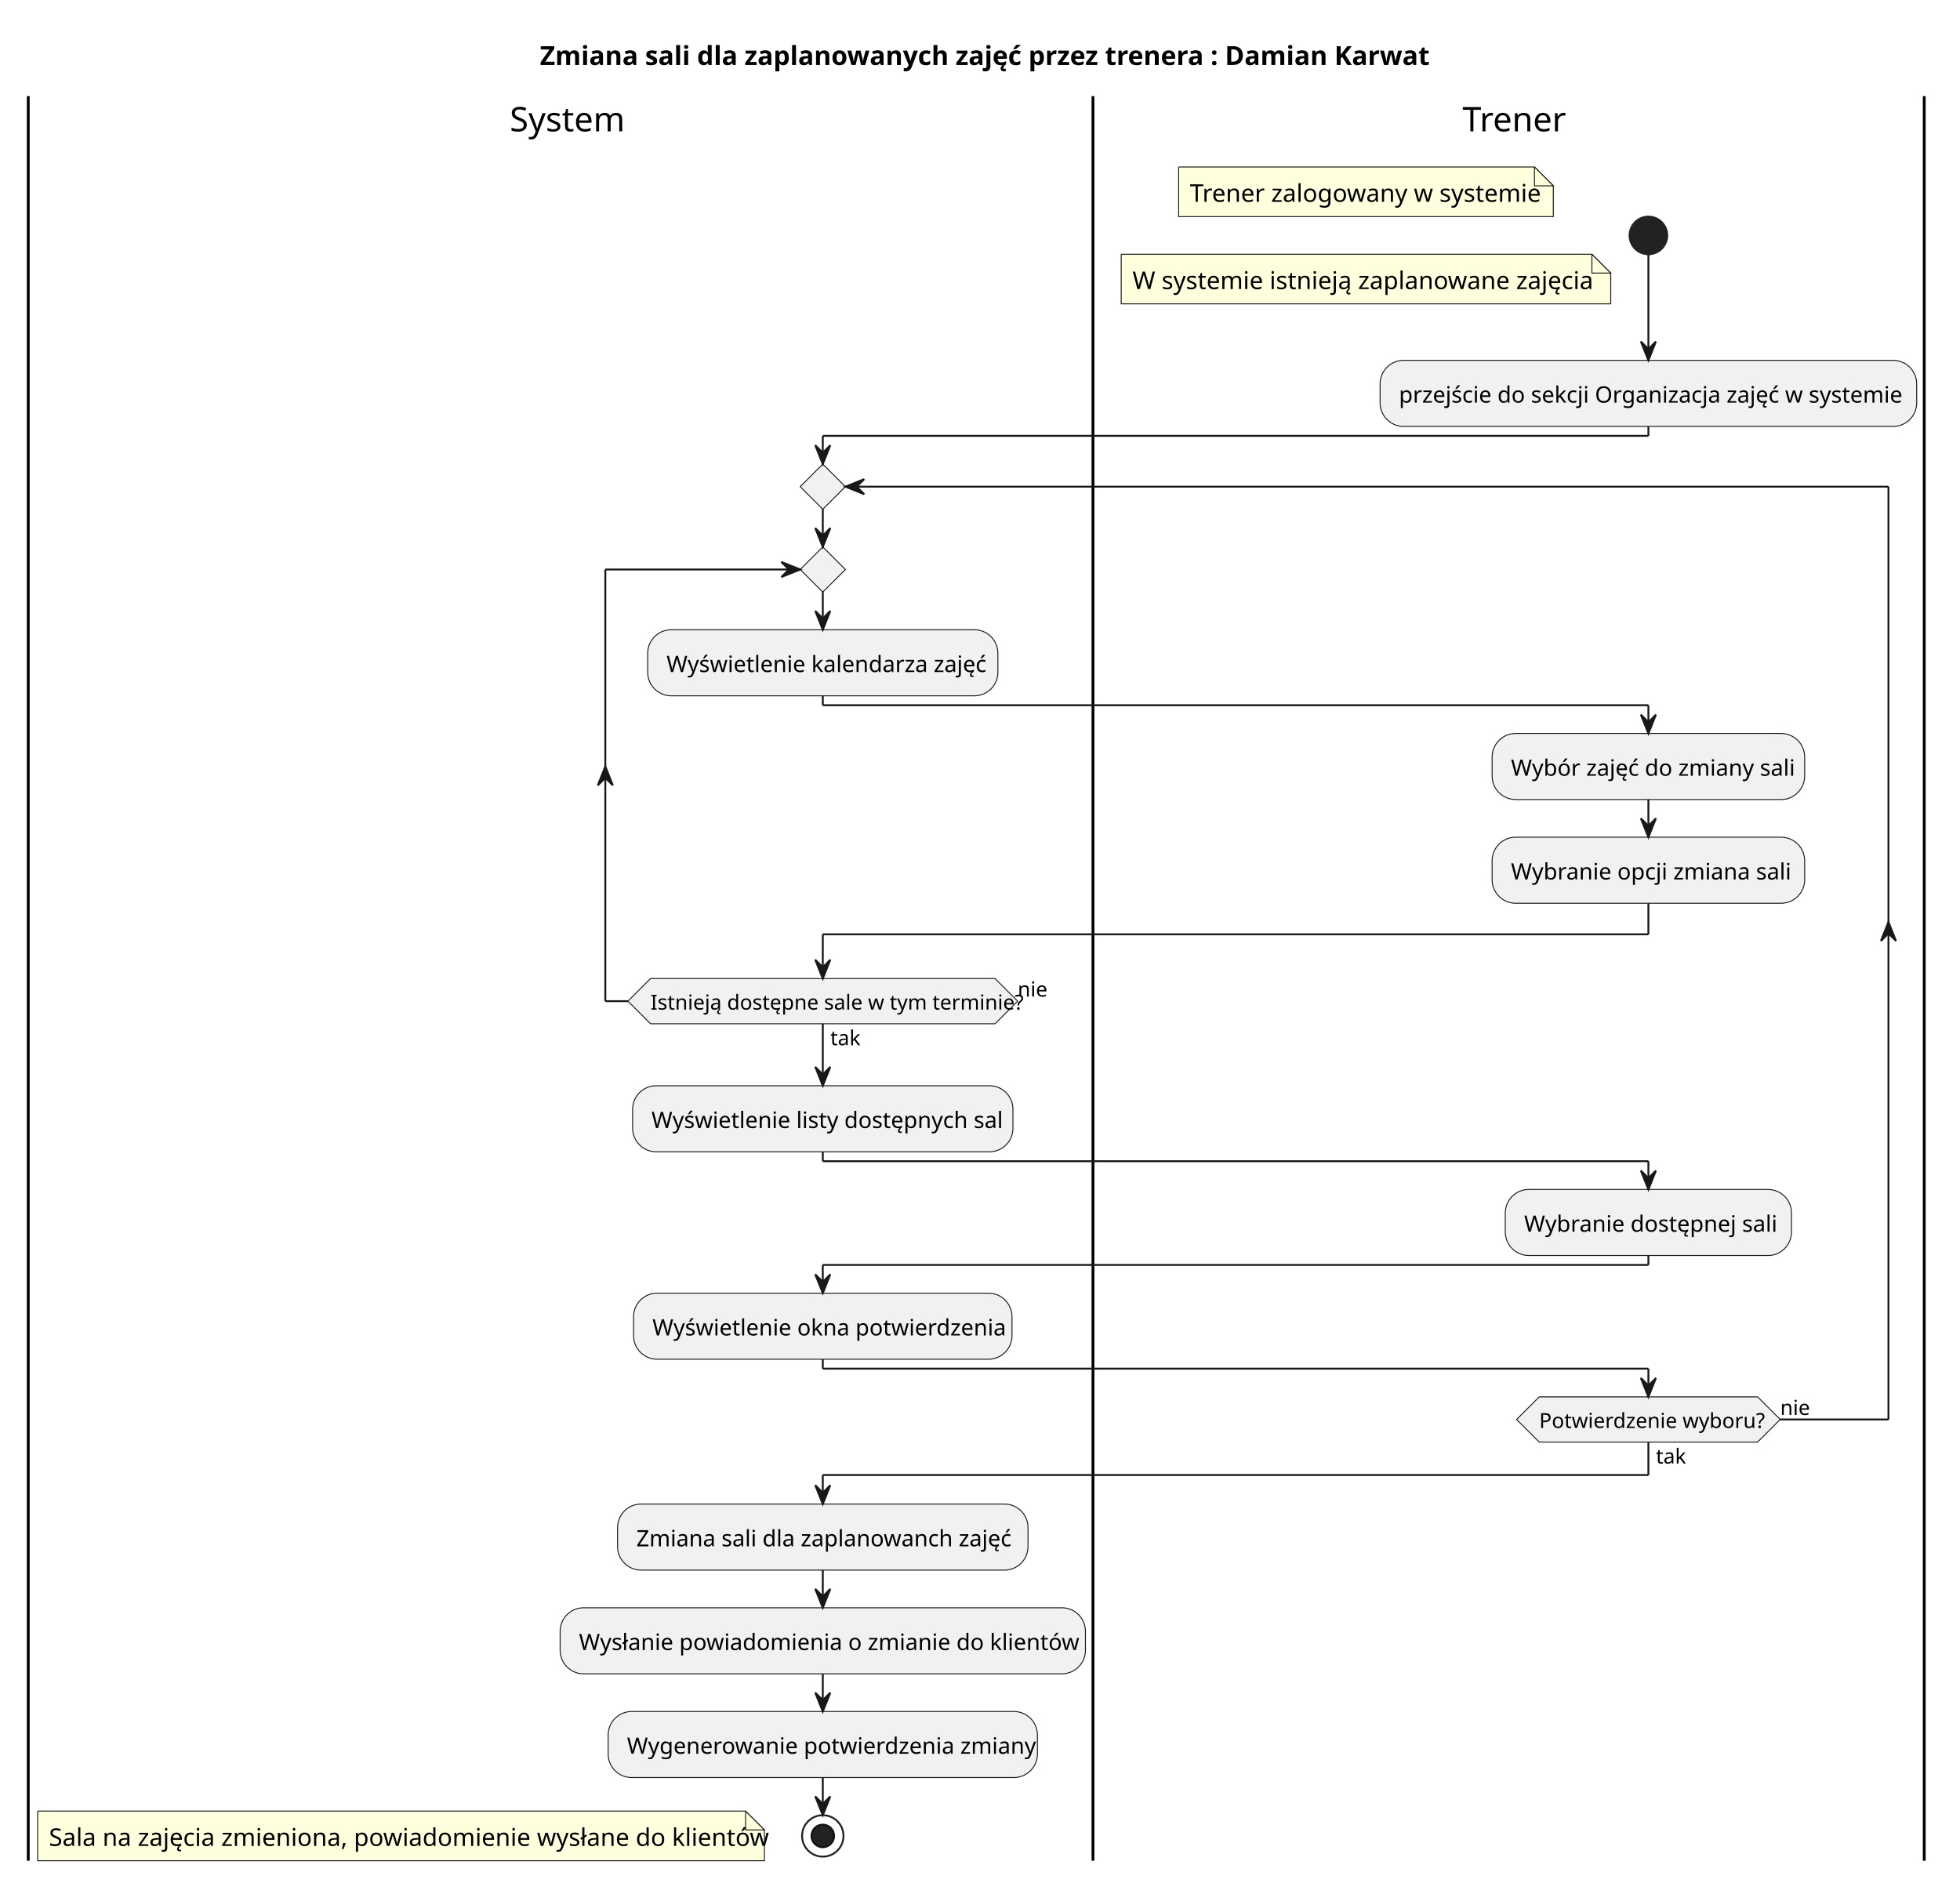
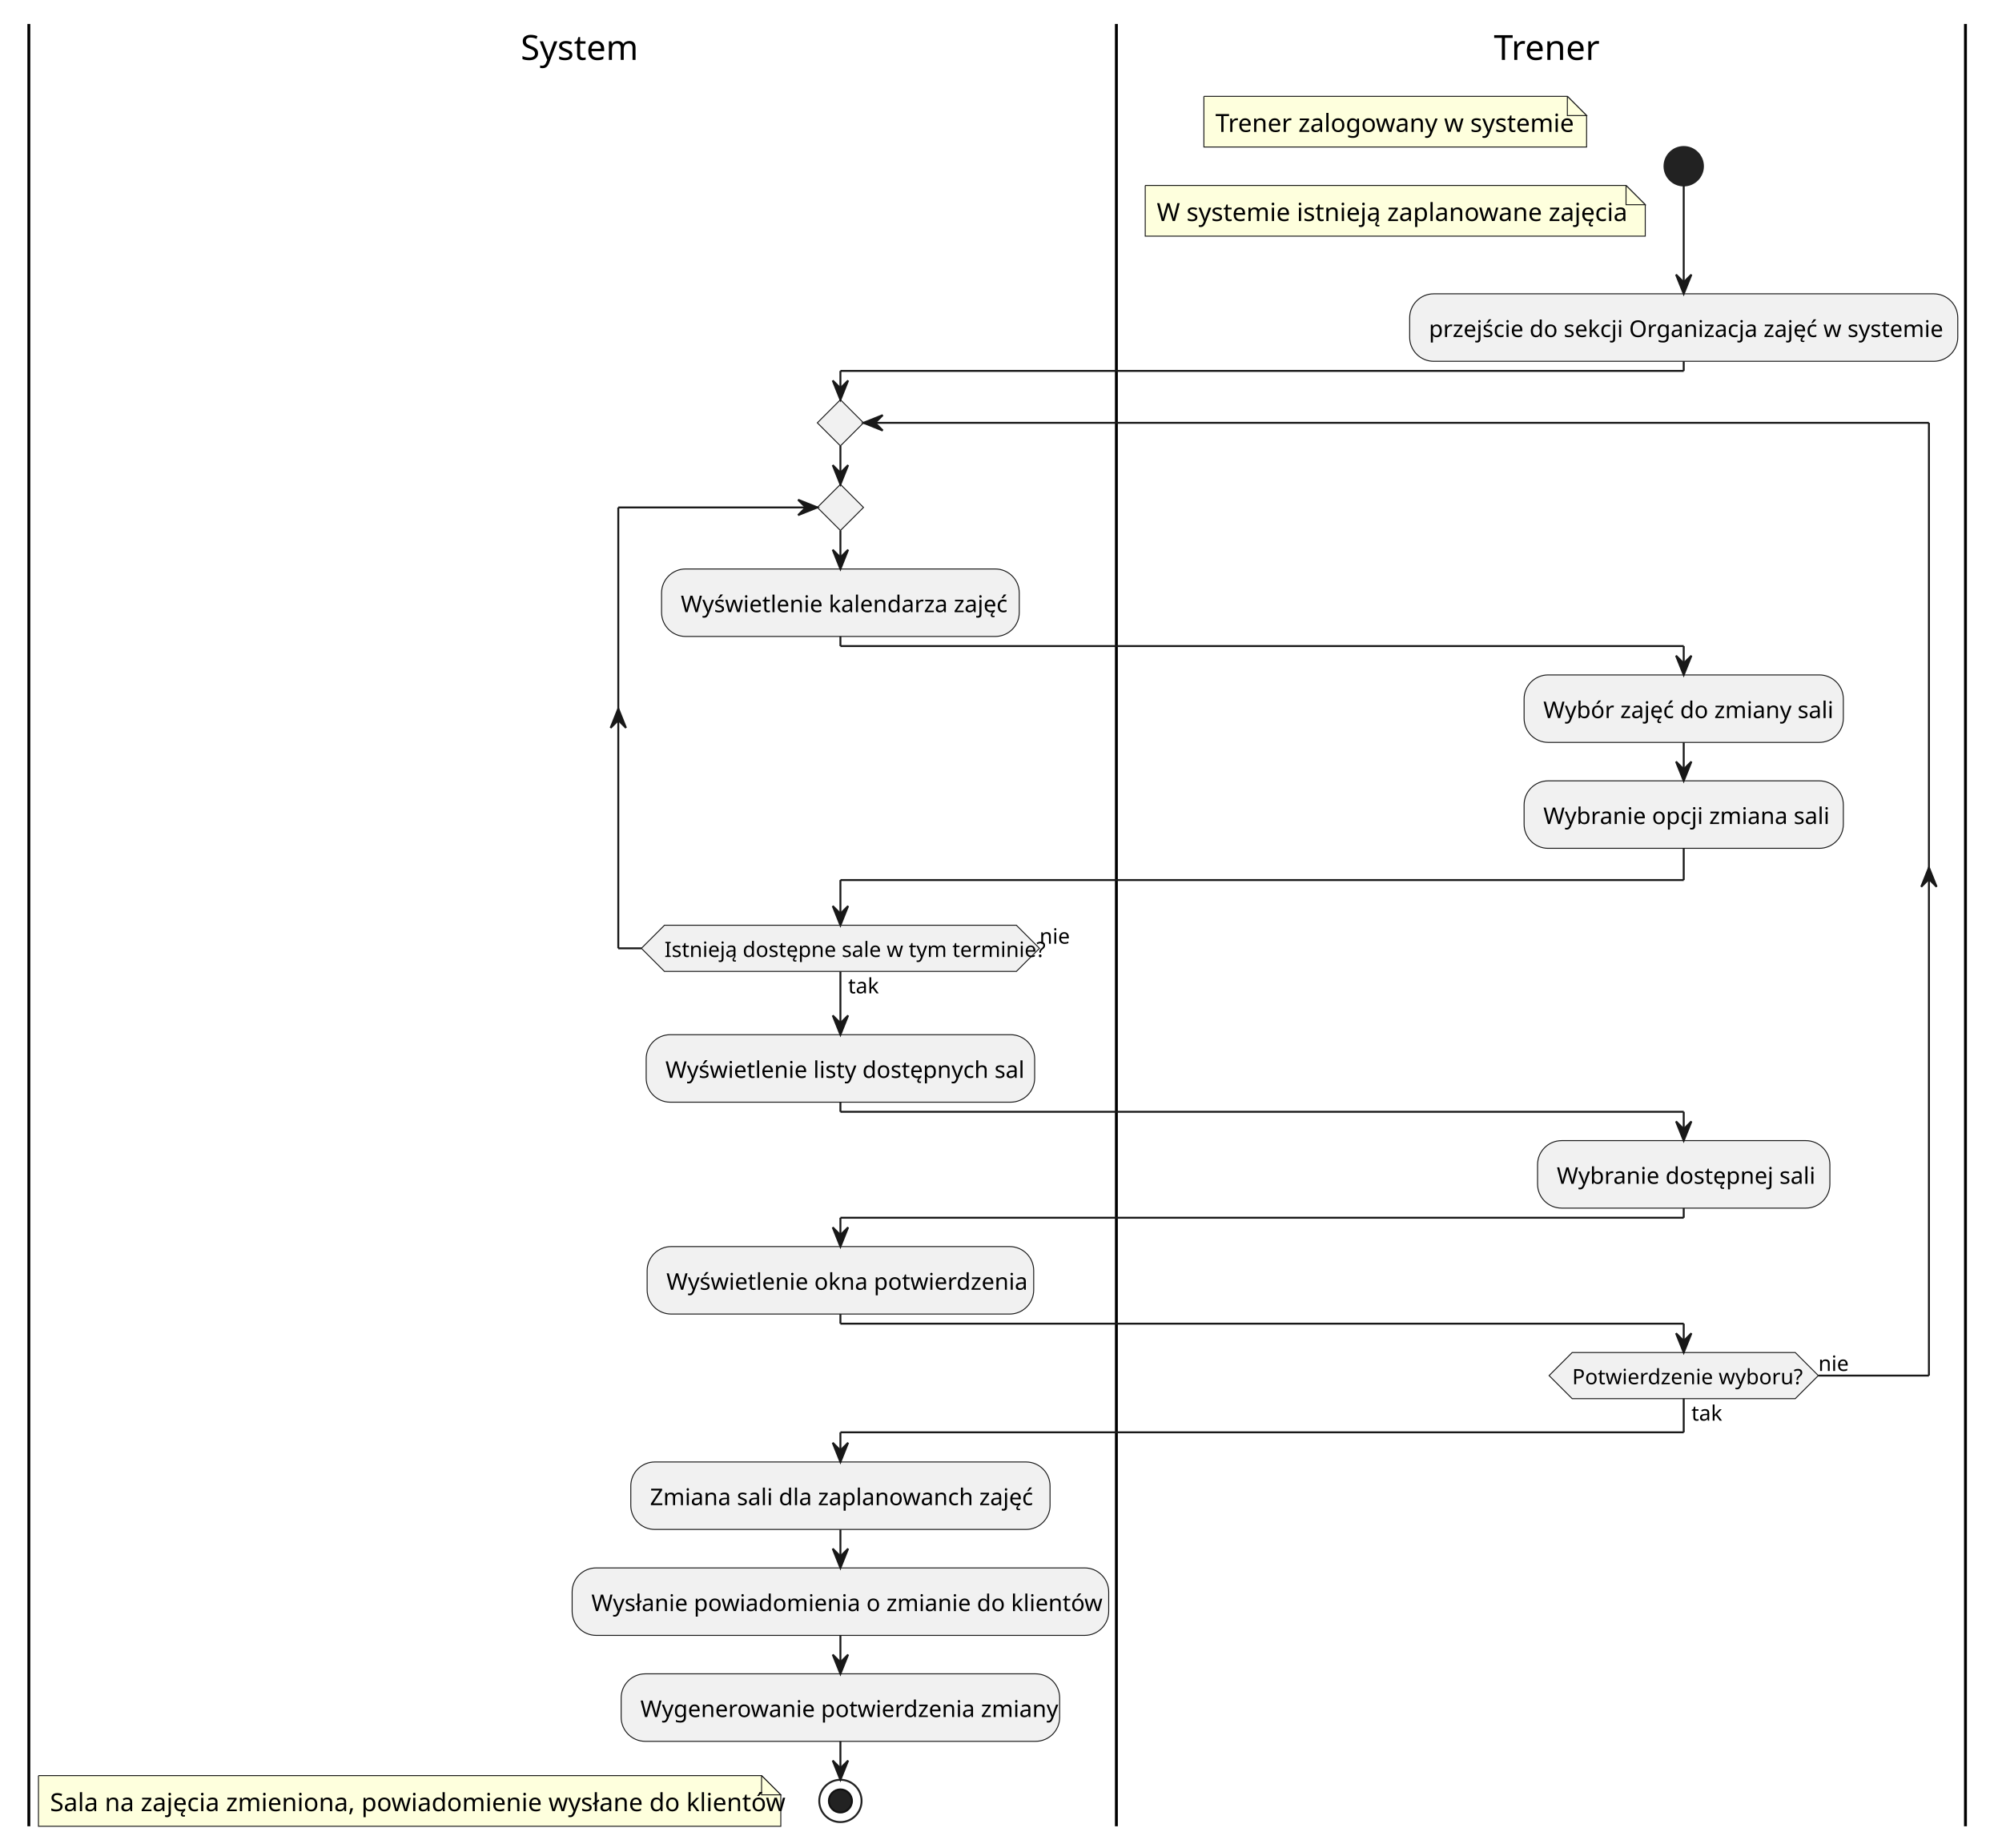
- <svg xmlns="http://www.w3.org/2000/svg" contentStyleType="text/css" height="1000px" preserveAspectRatio="none" style="width:1041px;height:1000px;background:#FFFFFF;" version="1.1" viewBox="0 0 1041 1000" width="1041px" zoomAndPan="magnify">
+ <svg xmlns="http://www.w3.org/2000/svg" contentStyleType="text/css" height="961px" preserveAspectRatio="none" style="width:1041px;height:961px;background:#FFFFFF;" version="1.1" viewBox="0 0 1041 961" width="1041px" zoomAndPan="magnify">
  <defs />
  <g>
-     <text fill="#000000" font-family="sans-serif" font-size="14" font-weight="bold" lengthAdjust="spacing" textLength="465" x="286.75" y="34.533">Zmiana sali dla zaplanowanych zajęć przez trenera : Damian Karwat</text>
-     <rect fill="none" height="22.641" style="stroke:none;stroke-width:1.0;" width="1008.5" x="15" y="51.065" />
-     <rect fill="#F1F1F1" height="35.094" rx="12.5" ry="12.5" style="stroke:#181818;stroke-width:0.5;" width="186" x="344" y="334.502" />
-     <text fill="#000000" font-family="sans-serif" font-size="12" lengthAdjust="spacing" textLength="166" x="354" y="356.959">Wyświetlenie kalendarza zajęć</text>
-     <polygon fill="#F1F1F1" points="437,290.502,449,302.502,437,314.502,425,302.502,437,290.502" style="stroke:#181818;stroke-width:0.5;" />
-     <polygon fill="#F1F1F1" points="345.5,519.783,528.5,519.783,540.5,531.783,528.5,543.783,345.5,543.783,333.5,531.783,345.5,519.783" style="stroke:#181818;stroke-width:0.5;" />
-     <text fill="#000000" font-family="sans-serif" font-size="11" lengthAdjust="spacing" textLength="14" x="441" y="555.202">tak</text>
-     <text fill="#000000" font-family="sans-serif" font-size="11" lengthAdjust="spacing" textLength="183" x="345.5" y="536.284">Istnieją dostępne sale w tym terminie?</text>
-     <text fill="#000000" font-family="sans-serif" font-size="11" lengthAdjust="spacing" textLength="14" x="540.5" y="529.366">nie</text>
-     <rect fill="#F1F1F1" height="35.094" rx="12.5" ry="12.5" style="stroke:#181818;stroke-width:0.5;" width="202" x="336" y="576.702" />
-     <text fill="#000000" font-family="sans-serif" font-size="12" lengthAdjust="spacing" textLength="182" x="346" y="599.159">Wyświetlenie listy dostępnych sal</text>
-     <rect fill="#F1F1F1" height="35.094" rx="12.5" ry="12.5" style="stroke:#181818;stroke-width:0.5;" width="201" x="336.5" y="686.89" />
-     <text fill="#000000" font-family="sans-serif" font-size="12" lengthAdjust="spacing" textLength="181" x="346.5" y="709.347">Wyświetlenie okna potwierdzenia</text>
-     <polygon fill="#F1F1F1" points="437,246.502,449,258.502,437,270.502,425,258.502,437,246.502" style="stroke:#181818;stroke-width:0.5;" />
-     <rect fill="#F1F1F1" height="35.094" rx="12.5" ry="12.5" style="stroke:#181818;stroke-width:0.5;" width="218" x="328" y="798.902" />
-     <text fill="#000000" font-family="sans-serif" font-size="12" lengthAdjust="spacing" textLength="198" x="338" y="821.359">Zmiana sali dla zaplanowanch zajęć</text>
-     <rect fill="#F1F1F1" height="35.094" rx="12.5" ry="12.5" style="stroke:#181818;stroke-width:0.5;" width="279" x="297.5" y="853.996" />
-     <text fill="#000000" font-family="sans-serif" font-size="12" lengthAdjust="spacing" textLength="259" x="307.5" y="876.453">Wysłanie powiadomienia o zmianie do klientów</text>
-     <rect fill="#F1F1F1" height="35.094" rx="12.5" ry="12.5" style="stroke:#181818;stroke-width:0.5;" width="228" x="323" y="909.09" />
-     <text fill="#000000" font-family="sans-serif" font-size="12" lengthAdjust="spacing" textLength="208" x="333" y="931.547">Wygenerowanie potwierdzenia zmiany</text>
-     <path d="M20,962.008 L20,988.359 L406,988.359 L406,972.008 L396,962.008 L20,962.008 " fill="#FEFFDD" style="stroke:#181818;stroke-width:0.5;" />
-     <path d="M396,962.008 L396,972.008 L406,972.008 L396,962.008 " fill="#FEFFDD" style="stroke:#181818;stroke-width:0.5;" />
-     <text fill="#000000" font-family="sans-serif" font-size="13" lengthAdjust="spacing" textLength="365" x="26" y="980.503">Sala na zajęcia zmieniona, powiadomienie wysłane do klientów</text>
-     <ellipse cx="437" cy="975.184" fill="none" rx="11" ry="11" style="stroke:#222222;stroke-width:1.0;" />
-     <ellipse cx="437" cy="975.184" fill="#222222" rx="6" ry="6" style="stroke:#111111;stroke-width:1.0;" />
-     <line style="stroke:#000000;stroke-width:1.5;" x1="15" x2="15" y1="51.065" y2="988.359" />
-     <path d="M626,88.705 L626,115.057 L825,115.057 L825,98.705 L815,88.705 L626,88.705 " fill="#FEFFDD" style="stroke:#181818;stroke-width:0.5;" />
-     <path d="M815,88.705 L815,98.705 L825,98.705 L815,88.705 " fill="#FEFFDD" style="stroke:#181818;stroke-width:0.5;" />
-     <text fill="#000000" font-family="sans-serif" font-size="13" lengthAdjust="spacing" textLength="178" x="632" y="107.2">Trener zalogowany w systemie</text>
-     <path d="M595.5,135.057 L595.5,161.408 L855.5,161.408 L855.5,145.057 L845.5,135.057 L595.5,135.057 " fill="#FEFFDD" style="stroke:#181818;stroke-width:0.5;" />
-     <path d="M845.5,135.057 L845.5,145.057 L855.5,145.057 L845.5,135.057 " fill="#FEFFDD" style="stroke:#181818;stroke-width:0.5;" />
-     <text fill="#000000" font-family="sans-serif" font-size="13" lengthAdjust="spacing" textLength="239" x="601.5" y="153.552">W systemie istnieją zaplanowane zajęcia</text>
-     <ellipse cx="875.5" cy="125.057" fill="#222222" rx="10" ry="10" style="stroke:#222222;stroke-width:1.0;" />
-     <rect fill="#F1F1F1" height="35.094" rx="12.5" ry="12.5" style="stroke:#181818;stroke-width:0.5;" width="285" x="733" y="191.408" />
-     <text fill="#000000" font-family="sans-serif" font-size="12" lengthAdjust="spacing" textLength="265" x="743" y="213.865">przejście do sekcji Organizacja zajęć w systemie</text>
-     <rect fill="#F1F1F1" height="35.094" rx="12.5" ry="12.5" style="stroke:#181818;stroke-width:0.5;" width="166" x="792.5" y="389.596" />
-     <text fill="#000000" font-family="sans-serif" font-size="12" lengthAdjust="spacing" textLength="146" x="802.5" y="412.053">Wybór zajęć do zmiany sali</text>
-     <rect fill="#F1F1F1" height="35.094" rx="12.5" ry="12.5" style="stroke:#181818;stroke-width:0.5;" width="166" x="792.5" y="444.69" />
-     <text fill="#000000" font-family="sans-serif" font-size="12" lengthAdjust="spacing" textLength="146" x="802.5" y="467.147">Wybranie opcji zmiana sali</text>
-     <rect fill="#F1F1F1" height="35.094" rx="12.5" ry="12.5" style="stroke:#181818;stroke-width:0.5;" width="152" x="799.5" y="631.796" />
-     <text fill="#000000" font-family="sans-serif" font-size="12" lengthAdjust="spacing" textLength="132" x="809.5" y="654.253">Wybranie dostępnej sali</text>
-     <polygon fill="#F1F1F1" points="817.5,741.983,933.5,741.983,945.5,753.983,933.5,765.983,817.5,765.983,805.5,753.983,817.5,741.983" style="stroke:#181818;stroke-width:0.5;" />
-     <text fill="#000000" font-family="sans-serif" font-size="11" lengthAdjust="spacing" textLength="14" x="879.5" y="777.402">tak</text>
-     <text fill="#000000" font-family="sans-serif" font-size="11" lengthAdjust="spacing" textLength="116" x="817.5" y="758.484">Potwierdzenie wyboru?</text>
-     <text fill="#000000" font-family="sans-serif" font-size="11" lengthAdjust="spacing" textLength="14" x="945.5" y="751.566">nie</text>
-     <line style="stroke:#000000;stroke-width:1.5;" x1="580.5" x2="580.5" y1="51.065" y2="988.359" />
-     <line style="stroke:#000000;stroke-width:1.5;" x1="1022" x2="1022" y1="51.065" y2="988.359" />
-     <line style="stroke:#181818;stroke-width:1.0;" x1="437" x2="437" y1="314.502" y2="334.502" />
-     <polygon fill="#181818" points="433,324.502,437,334.502,441,324.502,437,328.502" style="stroke:#181818;stroke-width:1.0;" />
-     <line style="stroke:#181818;stroke-width:1.0;" x1="333.5" x2="321.5" y1="531.783" y2="531.783" />
-     <polygon fill="#181818" points="317.5,417.143,321.5,407.143,325.5,417.143,321.5,413.143" style="stroke:#181818;stroke-width:1.0;" />
-     <line style="stroke:#181818;stroke-width:1.0;" x1="321.5" x2="321.5" y1="302.502" y2="531.783" />
-     <line style="stroke:#181818;stroke-width:1.0;" x1="321.5" x2="425" y1="302.502" y2="302.502" />
-     <polygon fill="#181818" points="415,298.502,425,302.502,415,306.502,419,302.502" style="stroke:#181818;stroke-width:1.0;" />
-     <line style="stroke:#181818;stroke-width:1.0;" x1="437" x2="437" y1="543.783" y2="576.702" />
-     <polygon fill="#181818" points="433,566.702,437,576.702,441,566.702,437,570.702" style="stroke:#181818;stroke-width:1.0;" />
-     <line style="stroke:#181818;stroke-width:1.0;" x1="437" x2="437" y1="270.502" y2="290.502" />
-     <polygon fill="#181818" points="433,280.502,437,290.502,441,280.502,437,284.502" style="stroke:#181818;stroke-width:1.0;" />
-     <line style="stroke:#181818;stroke-width:1.0;" x1="437" x2="437" y1="833.996" y2="853.996" />
-     <polygon fill="#181818" points="433,843.996,437,853.996,441,843.996,437,847.996" style="stroke:#181818;stroke-width:1.0;" />
-     <line style="stroke:#181818;stroke-width:1.0;" x1="437" x2="437" y1="889.09" y2="909.09" />
-     <polygon fill="#181818" points="433,899.09,437,909.09,441,899.09,437,903.09" style="stroke:#181818;stroke-width:1.0;" />
-     <line style="stroke:#181818;stroke-width:1.0;" x1="437" x2="437" y1="944.184" y2="964.184" />
-     <polygon fill="#181818" points="433,954.184,437,964.184,441,954.184,437,958.184" style="stroke:#181818;stroke-width:1.0;" />
-     <line style="stroke:#181818;stroke-width:1.0;" x1="875.5" x2="875.5" y1="135.057" y2="191.408" />
-     <polygon fill="#181818" points="871.5,181.408,875.5,191.408,879.5,181.408,875.5,185.408" style="stroke:#181818;stroke-width:1.0;" />
-     <line style="stroke:#181818;stroke-width:1.0;" x1="875.5" x2="875.5" y1="424.69" y2="444.69" />
-     <polygon fill="#181818" points="871.5,434.69,875.5,444.69,879.5,434.69,875.5,438.69" style="stroke:#181818;stroke-width:1.0;" />
-     <line style="stroke:#181818;stroke-width:1.0;" x1="437" x2="437" y1="369.596" y2="374.596" />
-     <line style="stroke:#181818;stroke-width:1.0;" x1="437" x2="875.5" y1="374.596" y2="374.596" />
-     <line style="stroke:#181818;stroke-width:1.0;" x1="875.5" x2="875.5" y1="374.596" y2="389.596" />
-     <polygon fill="#181818" points="871.5,379.596,875.5,389.596,879.5,379.596,875.5,383.596" style="stroke:#181818;stroke-width:1.0;" />
-     <line style="stroke:#181818;stroke-width:1.0;" x1="875.5" x2="875.5" y1="479.783" y2="496.283" />
-     <line style="stroke:#181818;stroke-width:1.0;" x1="875.5" x2="437" y1="496.283" y2="496.283" />
-     <line style="stroke:#181818;stroke-width:1.0;" x1="437" x2="437" y1="496.283" y2="519.783" />
-     <polygon fill="#181818" points="433,509.783,437,519.783,441,509.783,437,513.783" style="stroke:#181818;stroke-width:1.0;" />
-     <line style="stroke:#181818;stroke-width:1.0;" x1="437" x2="437" y1="611.796" y2="616.796" />
-     <line style="stroke:#181818;stroke-width:1.0;" x1="437" x2="875.5" y1="616.796" y2="616.796" />
-     <line style="stroke:#181818;stroke-width:1.0;" x1="875.5" x2="875.5" y1="616.796" y2="631.796" />
-     <polygon fill="#181818" points="871.5,621.796,875.5,631.796,879.5,621.796,875.5,625.796" style="stroke:#181818;stroke-width:1.0;" />
-     <line style="stroke:#181818;stroke-width:1.0;" x1="875.5" x2="875.5" y1="666.89" y2="671.89" />
-     <line style="stroke:#181818;stroke-width:1.0;" x1="875.5" x2="437" y1="671.89" y2="671.89" />
-     <line style="stroke:#181818;stroke-width:1.0;" x1="437" x2="437" y1="671.89" y2="686.89" />
-     <polygon fill="#181818" points="433,676.89,437,686.89,441,676.89,437,680.89" style="stroke:#181818;stroke-width:1.0;" />
-     <line style="stroke:#181818;stroke-width:1.0;" x1="945.5" x2="1003" y1="753.983" y2="753.983" />
-     <polygon fill="#181818" points="999,499.783,1003,489.783,1007,499.783,1003,495.783" style="stroke:#181818;stroke-width:1.0;" />
-     <line style="stroke:#181818;stroke-width:1.0;" x1="1003" x2="1003" y1="258.502" y2="753.983" />
-     <line style="stroke:#181818;stroke-width:1.0;" x1="1003" x2="449" y1="258.502" y2="258.502" />
-     <polygon fill="#181818" points="459,254.502,449,258.502,459,262.502,455,258.502" style="stroke:#181818;stroke-width:1.0;" />
-     <line style="stroke:#181818;stroke-width:1.0;" x1="437" x2="437" y1="721.983" y2="726.983" />
-     <line style="stroke:#181818;stroke-width:1.0;" x1="437" x2="875.5" y1="726.983" y2="726.983" />
-     <line style="stroke:#181818;stroke-width:1.0;" x1="875.5" x2="875.5" y1="726.983" y2="741.983" />
-     <polygon fill="#181818" points="871.5,731.983,875.5,741.983,879.5,731.983,875.5,735.983" style="stroke:#181818;stroke-width:1.0;" />
-     <line style="stroke:#181818;stroke-width:1.0;" x1="875.5" x2="875.5" y1="226.502" y2="231.502" />
-     <line style="stroke:#181818;stroke-width:1.0;" x1="875.5" x2="437" y1="231.502" y2="231.502" />
-     <line style="stroke:#181818;stroke-width:1.0;" x1="437" x2="437" y1="231.502" y2="246.502" />
-     <polygon fill="#181818" points="433,236.502,437,246.502,441,236.502,437,240.502" style="stroke:#181818;stroke-width:1.0;" />
-     <line style="stroke:#181818;stroke-width:1.0;" x1="875.5" x2="875.5" y1="765.983" y2="783.483" />
-     <line style="stroke:#181818;stroke-width:1.0;" x1="875.5" x2="437" y1="783.483" y2="783.483" />
-     <line style="stroke:#181818;stroke-width:1.0;" x1="437" x2="437" y1="783.483" y2="798.902" />
-     <polygon fill="#181818" points="433,788.902,437,798.902,441,788.902,437,792.902" style="stroke:#181818;stroke-width:1.0;" />
-     <text fill="#000000" font-family="sans-serif" font-size="18" lengthAdjust="spacing" textLength="59" x="270.75" y="69.75">System</text>
-     <text fill="#000000" font-family="sans-serif" font-size="18" lengthAdjust="spacing" textLength="54" x="776.75" y="69.75">Trener</text>
+     <rect fill="none" height="22.641" style="stroke:none;stroke-width:1.0;" width="1008.5" x="15" y="12.455" />
+     <rect fill="#F1F1F1" height="35.094" rx="12.5" ry="12.5" style="stroke:#181818;stroke-width:0.5;" width="186" x="344" y="295.893" />
+     <text fill="#000000" font-family="sans-serif" font-size="12" lengthAdjust="spacing" textLength="166" x="354" y="318.35">Wyświetlenie kalendarza zajęć</text>
+     <polygon fill="#F1F1F1" points="437,251.893,449,263.893,437,275.893,425,263.893,437,251.893" style="stroke:#181818;stroke-width:0.5;" />
+     <polygon fill="#F1F1F1" points="345.5,481.174,528.5,481.174,540.5,493.174,528.5,505.174,345.5,505.174,333.5,493.174,345.5,481.174" style="stroke:#181818;stroke-width:0.5;" />
+     <text fill="#000000" font-family="sans-serif" font-size="11" lengthAdjust="spacing" textLength="14" x="441" y="516.593">tak</text>
+     <text fill="#000000" font-family="sans-serif" font-size="11" lengthAdjust="spacing" textLength="183" x="345.5" y="497.675">Istnieją dostępne sale w tym terminie?</text>
+     <text fill="#000000" font-family="sans-serif" font-size="11" lengthAdjust="spacing" textLength="14" x="540.5" y="490.757">nie</text>
+     <rect fill="#F1F1F1" height="35.094" rx="12.5" ry="12.5" style="stroke:#181818;stroke-width:0.5;" width="202" x="336" y="538.093" />
+     <text fill="#000000" font-family="sans-serif" font-size="12" lengthAdjust="spacing" textLength="182" x="346" y="560.55">Wyświetlenie listy dostępnych sal</text>
+     <rect fill="#F1F1F1" height="35.094" rx="12.5" ry="12.5" style="stroke:#181818;stroke-width:0.5;" width="201" x="336.5" y="648.28" />
+     <text fill="#000000" font-family="sans-serif" font-size="12" lengthAdjust="spacing" textLength="181" x="346.5" y="670.737">Wyświetlenie okna potwierdzenia</text>
+     <polygon fill="#F1F1F1" points="437,207.893,449,219.893,437,231.893,425,219.893,437,207.893" style="stroke:#181818;stroke-width:0.5;" />
+     <rect fill="#F1F1F1" height="35.094" rx="12.5" ry="12.5" style="stroke:#181818;stroke-width:0.5;" width="218" x="328" y="760.293" />
+     <text fill="#000000" font-family="sans-serif" font-size="12" lengthAdjust="spacing" textLength="198" x="338" y="782.75">Zmiana sali dla zaplanowanch zajęć</text>
+     <rect fill="#F1F1F1" height="35.094" rx="12.5" ry="12.5" style="stroke:#181818;stroke-width:0.5;" width="279" x="297.5" y="815.387" />
+     <text fill="#000000" font-family="sans-serif" font-size="12" lengthAdjust="spacing" textLength="259" x="307.5" y="837.844">Wysłanie powiadomienia o zmianie do klientów</text>
+     <rect fill="#F1F1F1" height="35.094" rx="12.5" ry="12.5" style="stroke:#181818;stroke-width:0.5;" width="228" x="323" y="870.481" />
+     <text fill="#000000" font-family="sans-serif" font-size="12" lengthAdjust="spacing" textLength="208" x="333" y="892.938">Wygenerowanie potwierdzenia zmiany</text>
+     <path d="M20,923.398 L20,949.75 L406,949.75 L406,933.398 L396,923.398 L20,923.398 " fill="#FEFFDD" style="stroke:#181818;stroke-width:0.5;" />
+     <path d="M396,923.398 L396,933.398 L406,933.398 L396,923.398 " fill="#FEFFDD" style="stroke:#181818;stroke-width:0.5;" />
+     <text fill="#000000" font-family="sans-serif" font-size="13" lengthAdjust="spacing" textLength="365" x="26" y="941.894">Sala na zajęcia zmieniona, powiadomienie wysłane do klientów</text>
+     <ellipse cx="437" cy="936.574" fill="none" rx="11" ry="11" style="stroke:#222222;stroke-width:1.0;" />
+     <ellipse cx="437" cy="936.574" fill="#222222" rx="6" ry="6" style="stroke:#111111;stroke-width:1.0;" />
+     <line style="stroke:#000000;stroke-width:1.5;" x1="15" x2="15" y1="12.455" y2="949.75" />
+     <path d="M626,50.096 L626,76.447 L825,76.447 L825,60.096 L815,50.096 L626,50.096 " fill="#FEFFDD" style="stroke:#181818;stroke-width:0.5;" />
+     <path d="M815,50.096 L815,60.096 L825,60.096 L815,50.096 " fill="#FEFFDD" style="stroke:#181818;stroke-width:0.5;" />
+     <text fill="#000000" font-family="sans-serif" font-size="13" lengthAdjust="spacing" textLength="178" x="632" y="68.591">Trener zalogowany w systemie</text>
+     <path d="M595.5,96.447 L595.5,122.799 L855.5,122.799 L855.5,106.447 L845.5,96.447 L595.5,96.447 " fill="#FEFFDD" style="stroke:#181818;stroke-width:0.5;" />
+     <path d="M845.5,96.447 L845.5,106.447 L855.5,106.447 L845.5,96.447 " fill="#FEFFDD" style="stroke:#181818;stroke-width:0.5;" />
+     <text fill="#000000" font-family="sans-serif" font-size="13" lengthAdjust="spacing" textLength="239" x="601.5" y="114.942">W systemie istnieją zaplanowane zajęcia</text>
+     <ellipse cx="875.5" cy="86.447" fill="#222222" rx="10" ry="10" style="stroke:#222222;stroke-width:1.0;" />
+     <rect fill="#F1F1F1" height="35.094" rx="12.5" ry="12.5" style="stroke:#181818;stroke-width:0.5;" width="285" x="733" y="152.799" />
+     <text fill="#000000" font-family="sans-serif" font-size="12" lengthAdjust="spacing" textLength="265" x="743" y="175.256">przejście do sekcji Organizacja zajęć w systemie</text>
+     <rect fill="#F1F1F1" height="35.094" rx="12.5" ry="12.5" style="stroke:#181818;stroke-width:0.5;" width="166" x="792.5" y="350.986" />
+     <text fill="#000000" font-family="sans-serif" font-size="12" lengthAdjust="spacing" textLength="146" x="802.5" y="373.443">Wybór zajęć do zmiany sali</text>
+     <rect fill="#F1F1F1" height="35.094" rx="12.5" ry="12.5" style="stroke:#181818;stroke-width:0.5;" width="166" x="792.5" y="406.08" />
+     <text fill="#000000" font-family="sans-serif" font-size="12" lengthAdjust="spacing" textLength="146" x="802.5" y="428.537">Wybranie opcji zmiana sali</text>
+     <rect fill="#F1F1F1" height="35.094" rx="12.5" ry="12.5" style="stroke:#181818;stroke-width:0.5;" width="152" x="799.5" y="593.187" />
+     <text fill="#000000" font-family="sans-serif" font-size="12" lengthAdjust="spacing" textLength="132" x="809.5" y="615.644">Wybranie dostępnej sali</text>
+     <polygon fill="#F1F1F1" points="817.5,703.374,933.5,703.374,945.5,715.374,933.5,727.374,817.5,727.374,805.5,715.374,817.5,703.374" style="stroke:#181818;stroke-width:0.5;" />
+     <text fill="#000000" font-family="sans-serif" font-size="11" lengthAdjust="spacing" textLength="14" x="879.5" y="738.793">tak</text>
+     <text fill="#000000" font-family="sans-serif" font-size="11" lengthAdjust="spacing" textLength="116" x="817.5" y="719.875">Potwierdzenie wyboru?</text>
+     <text fill="#000000" font-family="sans-serif" font-size="11" lengthAdjust="spacing" textLength="14" x="945.5" y="712.957">nie</text>
+     <line style="stroke:#000000;stroke-width:1.5;" x1="580.5" x2="580.5" y1="12.455" y2="949.75" />
+     <line style="stroke:#000000;stroke-width:1.5;" x1="1022" x2="1022" y1="12.455" y2="949.75" />
+     <line style="stroke:#181818;stroke-width:1.0;" x1="437" x2="437" y1="275.893" y2="295.893" />
+     <polygon fill="#181818" points="433,285.893,437,295.893,441,285.893,437,289.893" style="stroke:#181818;stroke-width:1.0;" />
+     <line style="stroke:#181818;stroke-width:1.0;" x1="333.5" x2="321.5" y1="493.174" y2="493.174" />
+     <polygon fill="#181818" points="317.5,378.533,321.5,368.533,325.5,378.533,321.5,374.533" style="stroke:#181818;stroke-width:1.0;" />
+     <line style="stroke:#181818;stroke-width:1.0;" x1="321.5" x2="321.5" y1="263.893" y2="493.174" />
+     <line style="stroke:#181818;stroke-width:1.0;" x1="321.5" x2="425" y1="263.893" y2="263.893" />
+     <polygon fill="#181818" points="415,259.893,425,263.893,415,267.893,419,263.893" style="stroke:#181818;stroke-width:1.0;" />
+     <line style="stroke:#181818;stroke-width:1.0;" x1="437" x2="437" y1="505.174" y2="538.093" />
+     <polygon fill="#181818" points="433,528.093,437,538.093,441,528.093,437,532.093" style="stroke:#181818;stroke-width:1.0;" />
+     <line style="stroke:#181818;stroke-width:1.0;" x1="437" x2="437" y1="231.893" y2="251.893" />
+     <polygon fill="#181818" points="433,241.893,437,251.893,441,241.893,437,245.893" style="stroke:#181818;stroke-width:1.0;" />
+     <line style="stroke:#181818;stroke-width:1.0;" x1="437" x2="437" y1="795.387" y2="815.387" />
+     <polygon fill="#181818" points="433,805.387,437,815.387,441,805.387,437,809.387" style="stroke:#181818;stroke-width:1.0;" />
+     <line style="stroke:#181818;stroke-width:1.0;" x1="437" x2="437" y1="850.481" y2="870.481" />
+     <polygon fill="#181818" points="433,860.481,437,870.481,441,860.481,437,864.481" style="stroke:#181818;stroke-width:1.0;" />
+     <line style="stroke:#181818;stroke-width:1.0;" x1="437" x2="437" y1="905.574" y2="925.574" />
+     <polygon fill="#181818" points="433,915.574,437,925.574,441,915.574,437,919.574" style="stroke:#181818;stroke-width:1.0;" />
+     <line style="stroke:#181818;stroke-width:1.0;" x1="875.5" x2="875.5" y1="96.447" y2="152.799" />
+     <polygon fill="#181818" points="871.5,142.799,875.5,152.799,879.5,142.799,875.5,146.799" style="stroke:#181818;stroke-width:1.0;" />
+     <line style="stroke:#181818;stroke-width:1.0;" x1="875.5" x2="875.5" y1="386.08" y2="406.08" />
+     <polygon fill="#181818" points="871.5,396.08,875.5,406.08,879.5,396.08,875.5,400.08" style="stroke:#181818;stroke-width:1.0;" />
+     <line style="stroke:#181818;stroke-width:1.0;" x1="437" x2="437" y1="330.986" y2="335.986" />
+     <line style="stroke:#181818;stroke-width:1.0;" x1="437" x2="875.5" y1="335.986" y2="335.986" />
+     <line style="stroke:#181818;stroke-width:1.0;" x1="875.5" x2="875.5" y1="335.986" y2="350.986" />
+     <polygon fill="#181818" points="871.5,340.986,875.5,350.986,879.5,340.986,875.5,344.986" style="stroke:#181818;stroke-width:1.0;" />
+     <line style="stroke:#181818;stroke-width:1.0;" x1="875.5" x2="875.5" y1="441.174" y2="457.674" />
+     <line style="stroke:#181818;stroke-width:1.0;" x1="875.5" x2="437" y1="457.674" y2="457.674" />
+     <line style="stroke:#181818;stroke-width:1.0;" x1="437" x2="437" y1="457.674" y2="481.174" />
+     <polygon fill="#181818" points="433,471.174,437,481.174,441,471.174,437,475.174" style="stroke:#181818;stroke-width:1.0;" />
+     <line style="stroke:#181818;stroke-width:1.0;" x1="437" x2="437" y1="573.187" y2="578.187" />
+     <line style="stroke:#181818;stroke-width:1.0;" x1="437" x2="875.5" y1="578.187" y2="578.187" />
+     <line style="stroke:#181818;stroke-width:1.0;" x1="875.5" x2="875.5" y1="578.187" y2="593.187" />
+     <polygon fill="#181818" points="871.5,583.187,875.5,593.187,879.5,583.187,875.5,587.187" style="stroke:#181818;stroke-width:1.0;" />
+     <line style="stroke:#181818;stroke-width:1.0;" x1="875.5" x2="875.5" y1="628.28" y2="633.28" />
+     <line style="stroke:#181818;stroke-width:1.0;" x1="875.5" x2="437" y1="633.28" y2="633.28" />
+     <line style="stroke:#181818;stroke-width:1.0;" x1="437" x2="437" y1="633.28" y2="648.28" />
+     <polygon fill="#181818" points="433,638.28,437,648.28,441,638.28,437,642.28" style="stroke:#181818;stroke-width:1.0;" />
+     <line style="stroke:#181818;stroke-width:1.0;" x1="945.5" x2="1003" y1="715.374" y2="715.374" />
+     <polygon fill="#181818" points="999,461.174,1003,451.174,1007,461.174,1003,457.174" style="stroke:#181818;stroke-width:1.0;" />
+     <line style="stroke:#181818;stroke-width:1.0;" x1="1003" x2="1003" y1="219.893" y2="715.374" />
+     <line style="stroke:#181818;stroke-width:1.0;" x1="1003" x2="449" y1="219.893" y2="219.893" />
+     <polygon fill="#181818" points="459,215.893,449,219.893,459,223.893,455,219.893" style="stroke:#181818;stroke-width:1.0;" />
+     <line style="stroke:#181818;stroke-width:1.0;" x1="437" x2="437" y1="683.374" y2="688.374" />
+     <line style="stroke:#181818;stroke-width:1.0;" x1="437" x2="875.5" y1="688.374" y2="688.374" />
+     <line style="stroke:#181818;stroke-width:1.0;" x1="875.5" x2="875.5" y1="688.374" y2="703.374" />
+     <polygon fill="#181818" points="871.5,693.374,875.5,703.374,879.5,693.374,875.5,697.374" style="stroke:#181818;stroke-width:1.0;" />
+     <line style="stroke:#181818;stroke-width:1.0;" x1="875.5" x2="875.5" y1="187.893" y2="192.893" />
+     <line style="stroke:#181818;stroke-width:1.0;" x1="875.5" x2="437" y1="192.893" y2="192.893" />
+     <line style="stroke:#181818;stroke-width:1.0;" x1="437" x2="437" y1="192.893" y2="207.893" />
+     <polygon fill="#181818" points="433,197.893,437,207.893,441,197.893,437,201.893" style="stroke:#181818;stroke-width:1.0;" />
+     <line style="stroke:#181818;stroke-width:1.0;" x1="875.5" x2="875.5" y1="727.374" y2="744.874" />
+     <line style="stroke:#181818;stroke-width:1.0;" x1="875.5" x2="437" y1="744.874" y2="744.874" />
+     <line style="stroke:#181818;stroke-width:1.0;" x1="437" x2="437" y1="744.874" y2="760.293" />
+     <polygon fill="#181818" points="433,750.293,437,760.293,441,750.293,437,754.293" style="stroke:#181818;stroke-width:1.0;" />
+     <text fill="#000000" font-family="sans-serif" font-size="18" lengthAdjust="spacing" textLength="59" x="270.75" y="31.141">System</text>
+     <text fill="#000000" font-family="sans-serif" font-size="18" lengthAdjust="spacing" textLength="54" x="776.75" y="31.141">Trener</text>
  </g>
</svg>
